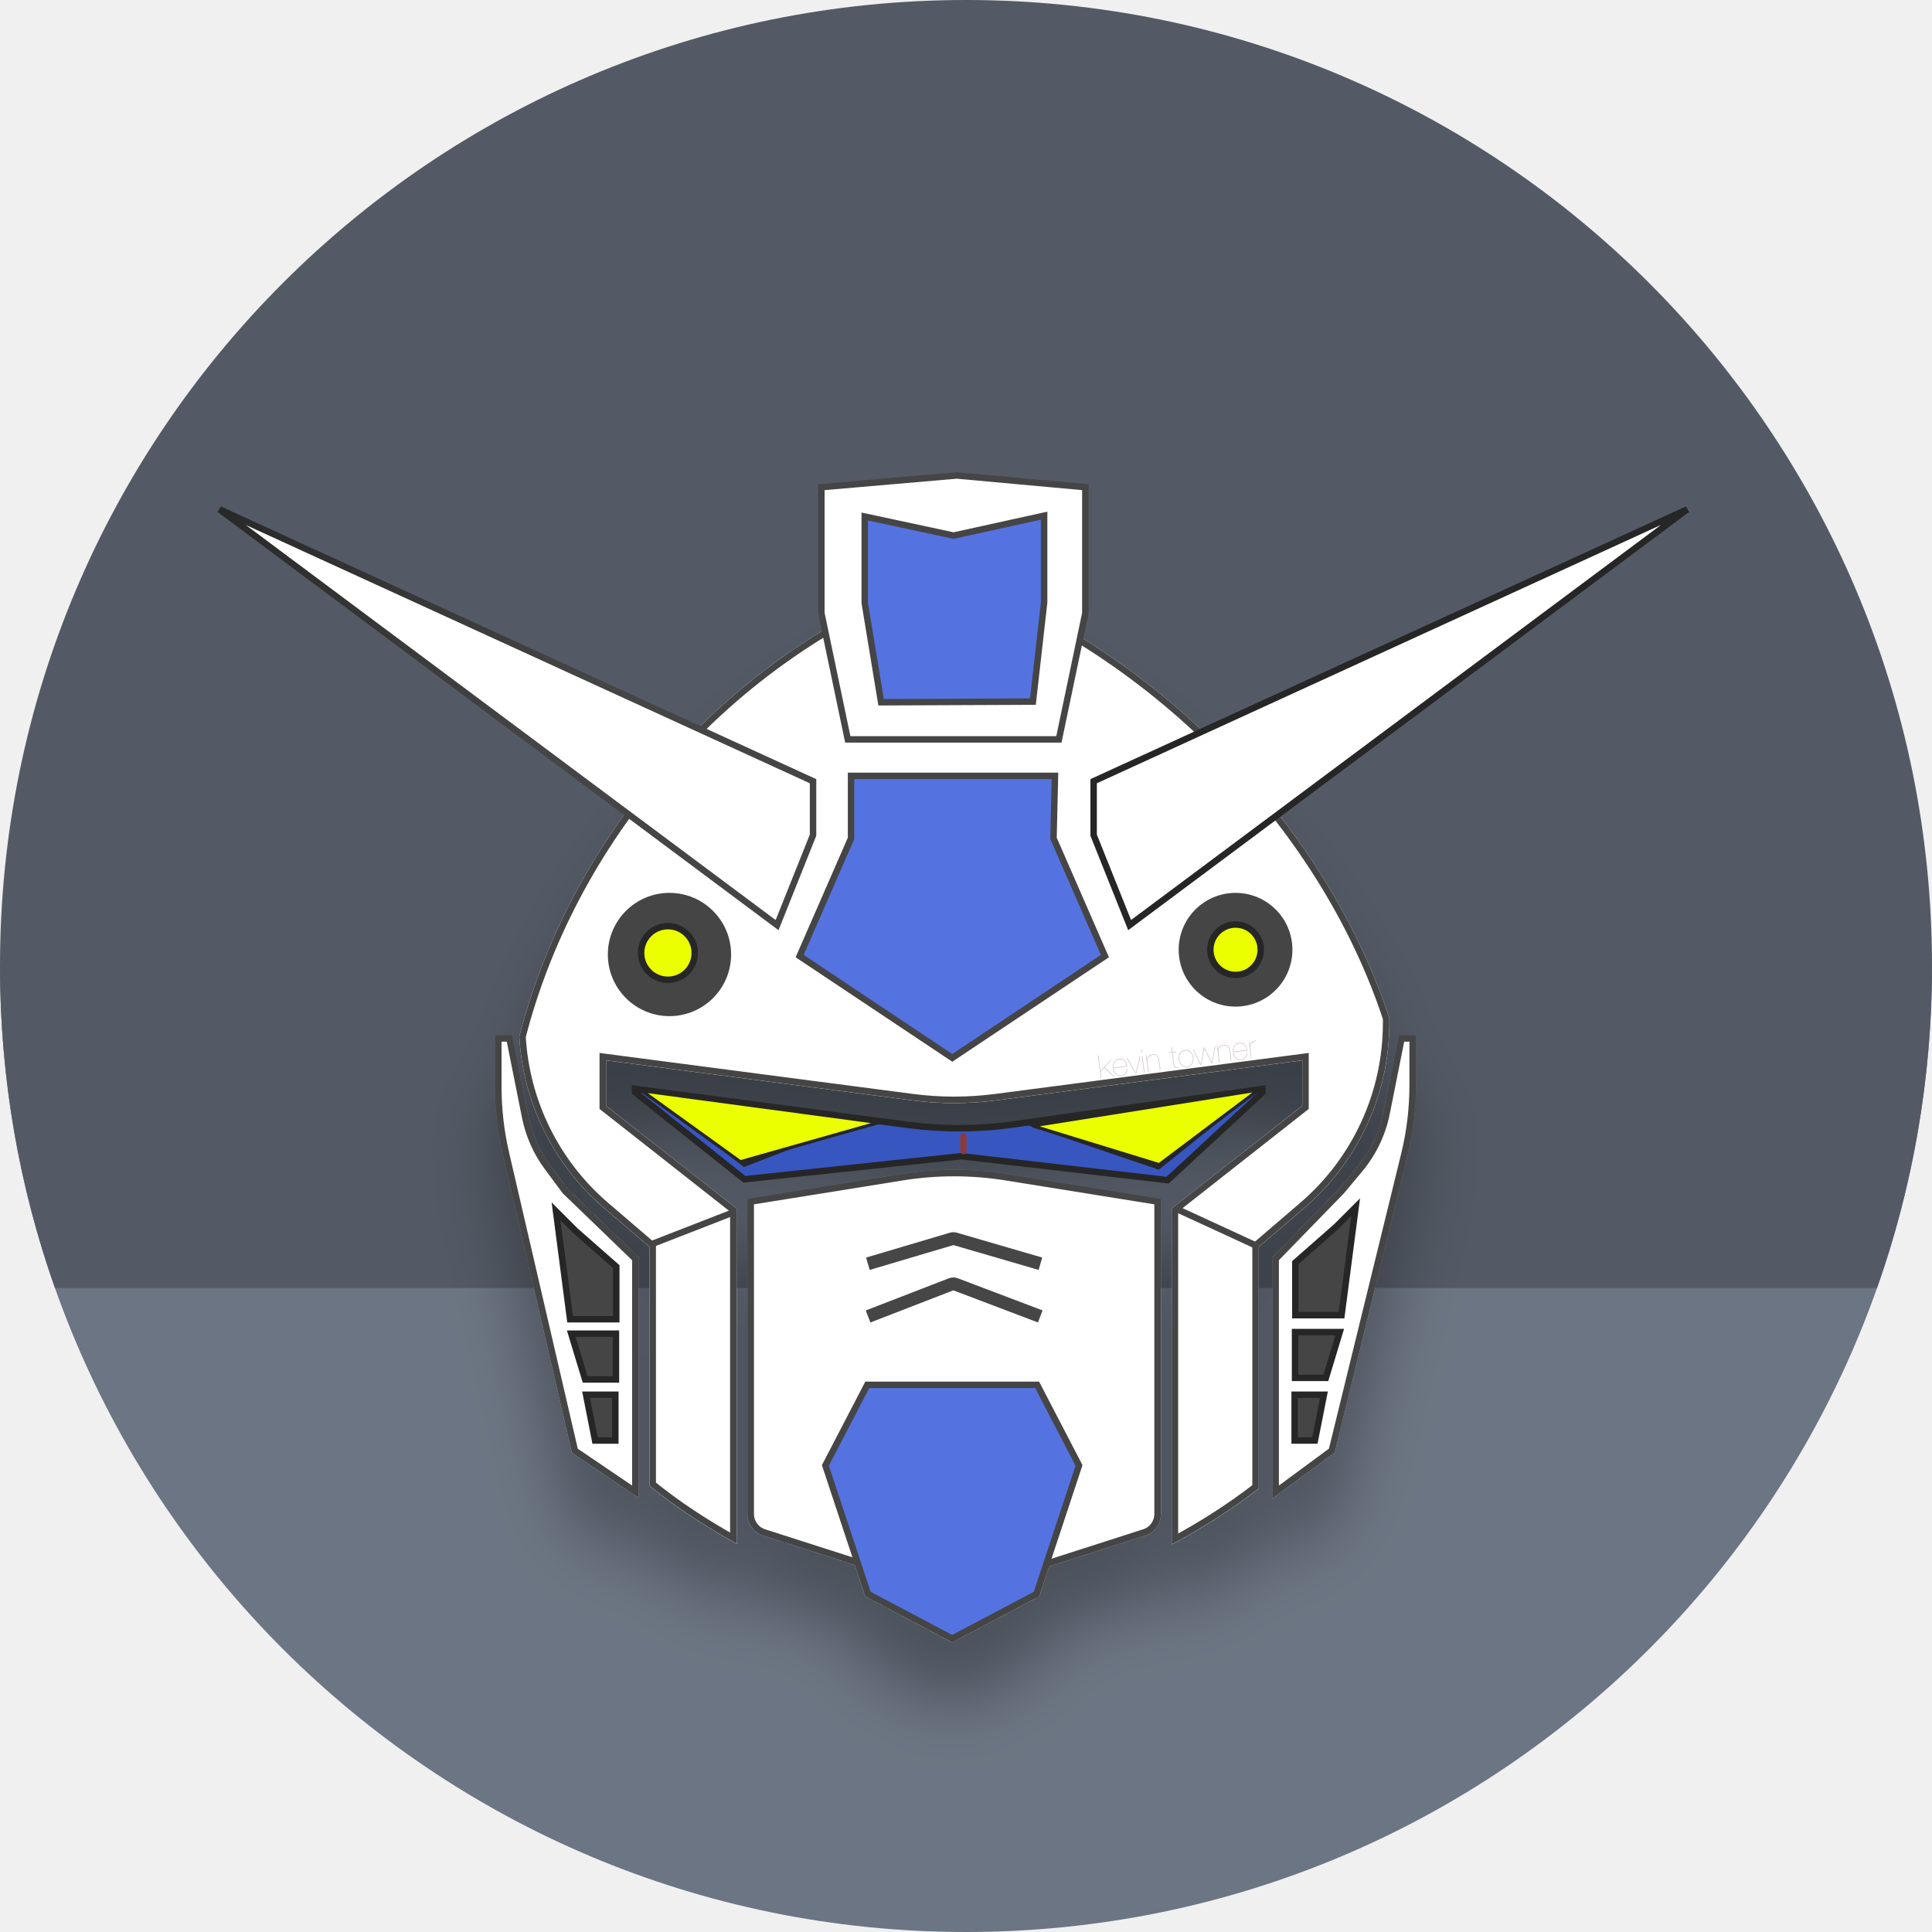
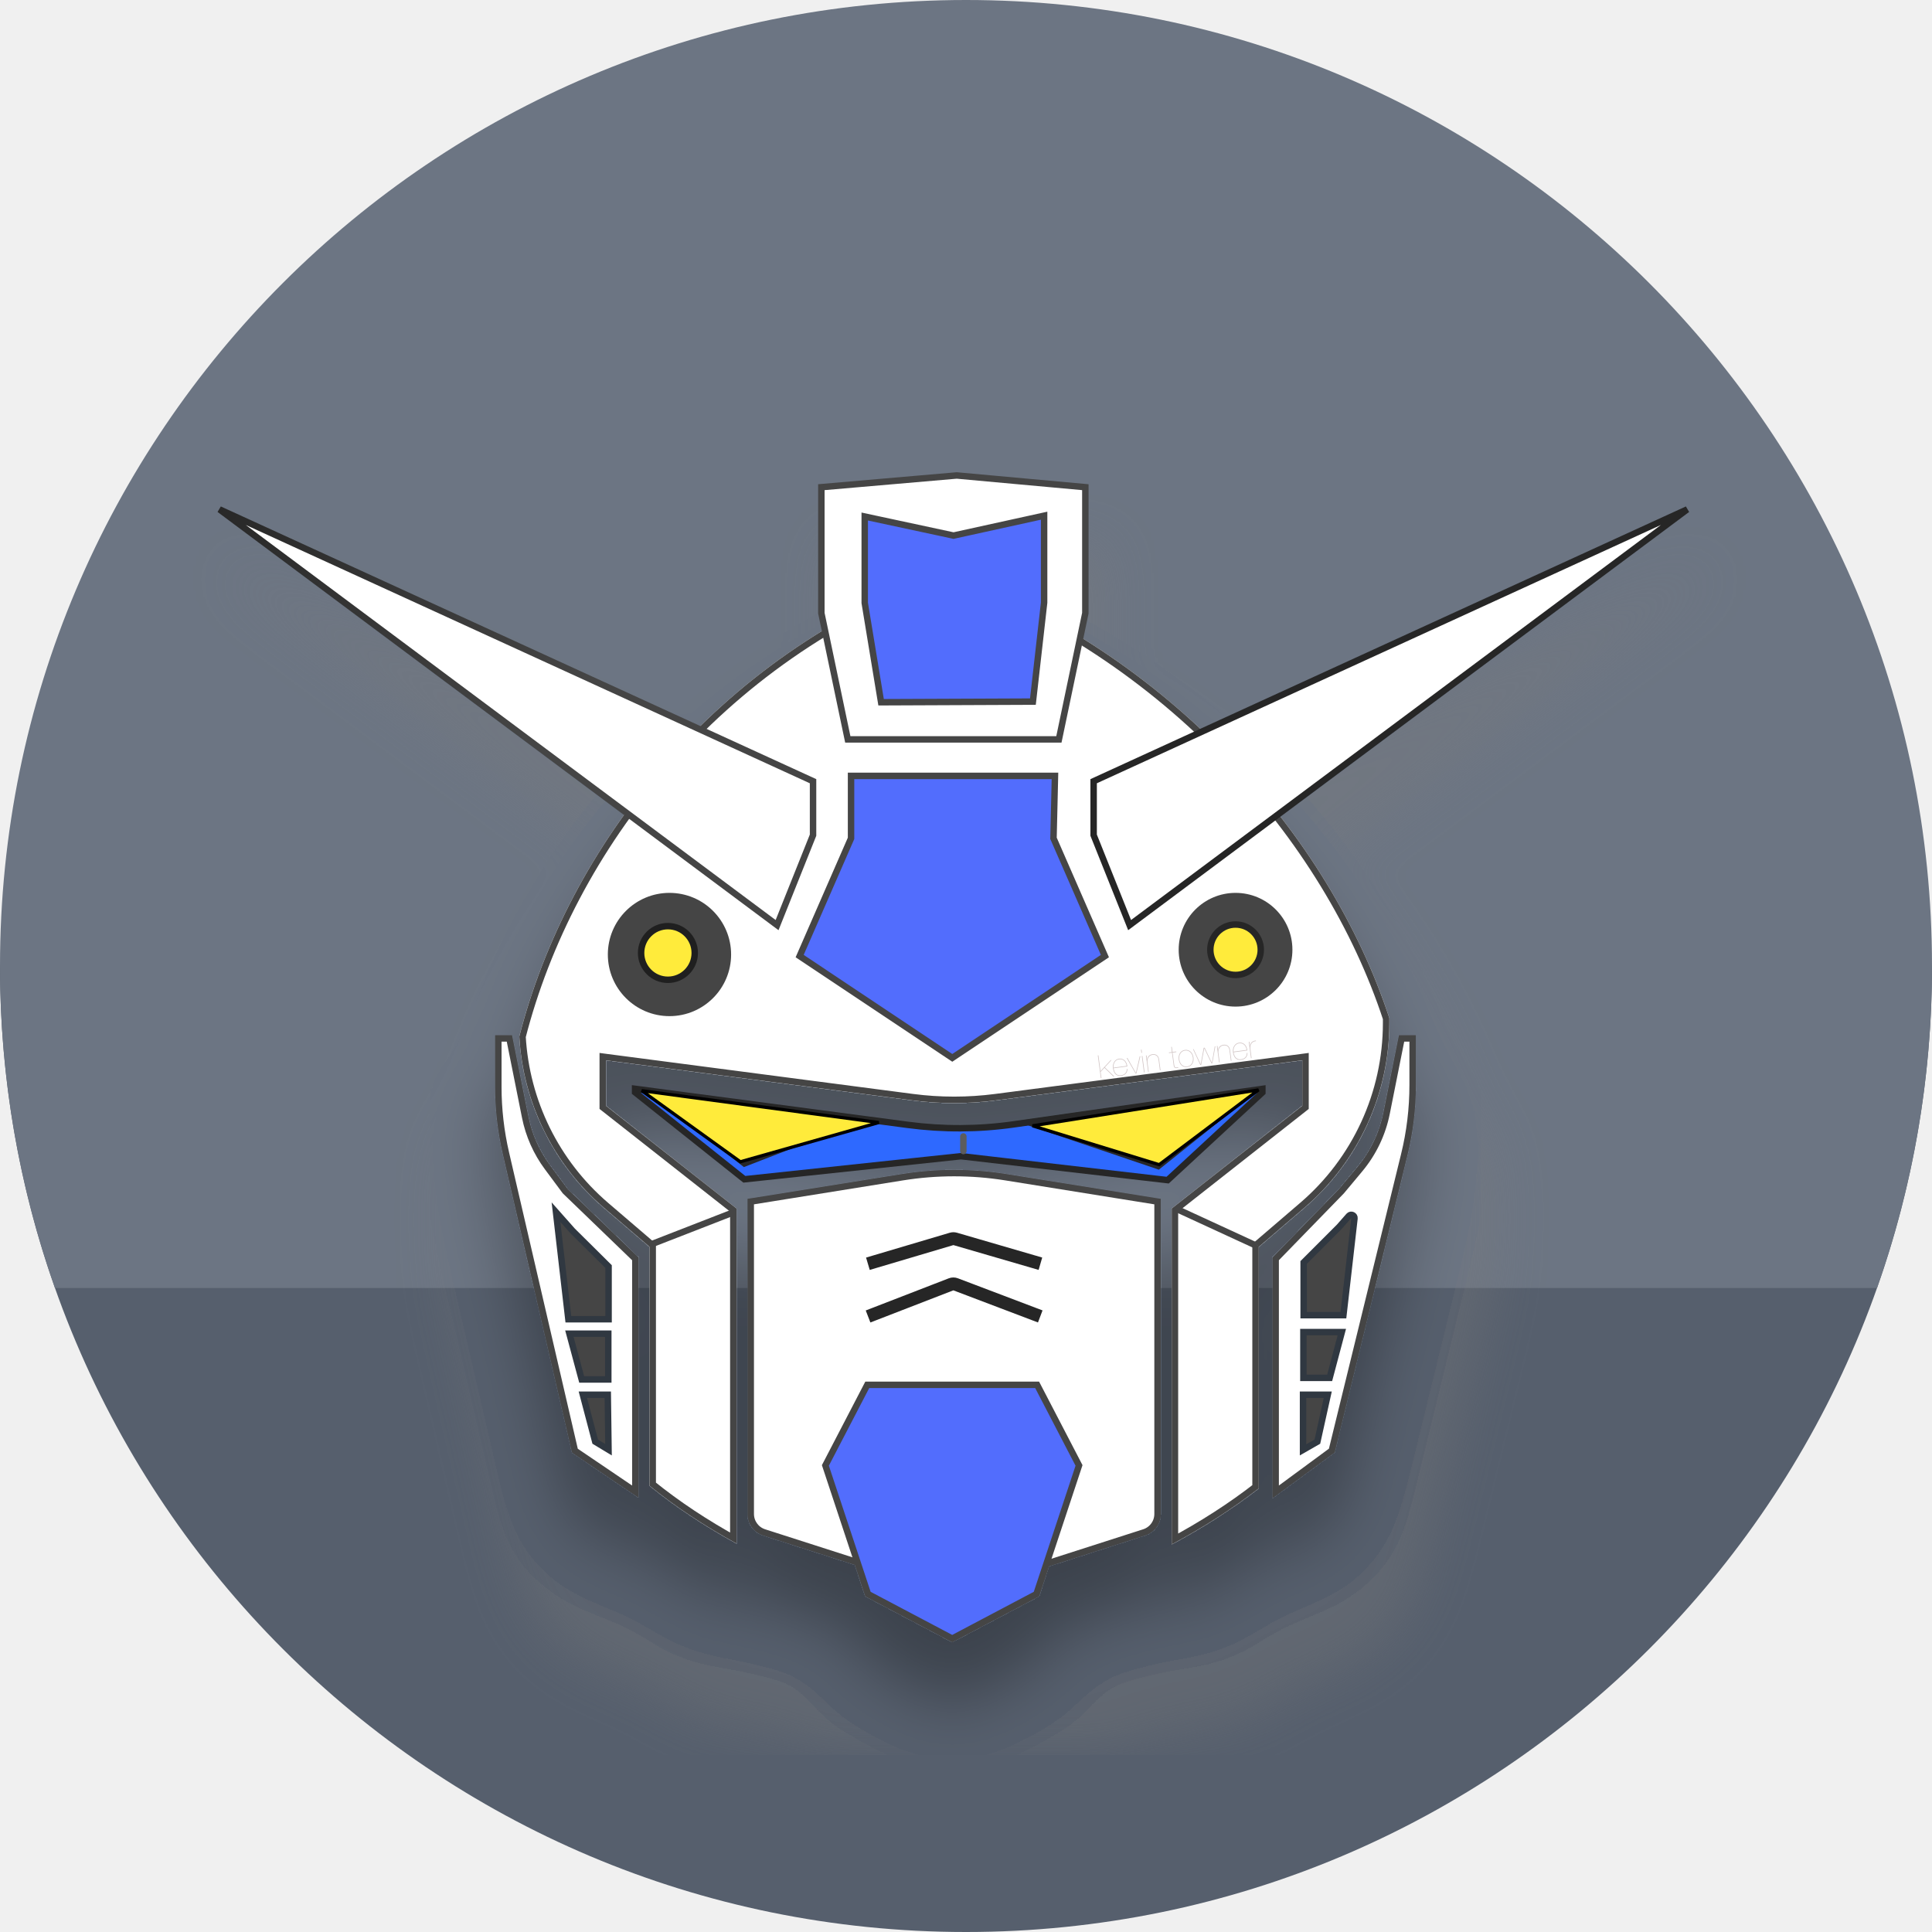
<svg xmlns="http://www.w3.org/2000/svg" width="60" height="60" viewBox="0 0 60 60" fill="none">
-   <path fill-rule="evenodd" clip-rule="evenodd" d="M30 60C46.569 60 60 46.569 60 30H0C0 46.569 13.431 60 30 60Z" fill="#6C7583" />
-   <path fill-rule="evenodd" clip-rule="evenodd" d="M58.293 40C59.398 36.872 60 33.506 60 30C60 13.431 46.569 0 30 0C13.431 0 0 13.431 0 30C0 33.506 0.602 36.872 1.707 40H58.293Z" fill="#545A65" />
-   <g filter="url(#filter0_d_537_2)">
-     <mask id="path-3-inside-1_537_2" fill="white">
-       <path fill-rule="evenodd" clip-rule="evenodd" d="M43.147 31.618V31.771C43.147 33.977 42.183 36.072 40.508 37.508L39.092 38.722V45.672V46.222C38.289 46.847 37.388 47.427 36.389 47.962V37.531L40.444 34.342V32.928L30.928 34.172C30.067 34.285 29.196 34.285 28.335 34.172L18.819 32.928V34.342L22.874 37.531V47.936C21.868 47.385 20.967 46.786 20.171 46.14V45.671V38.72L18.755 37.507C17.186 36.162 16.241 34.238 16.128 32.187C17.634 26.32 22.186 20.361 29.361 17.752C36.303 20.277 41.281 25.938 43.147 31.618Z" />
-     </mask>
-     <path fill-rule="evenodd" clip-rule="evenodd" d="M43.147 31.618V31.771C43.147 33.977 42.183 36.072 40.508 37.508L39.092 38.722V45.672V46.222C38.289 46.847 37.388 47.427 36.389 47.962V37.531L40.444 34.342V32.928L30.928 34.172C30.067 34.285 29.196 34.285 28.335 34.172L18.819 32.928V34.342L22.874 37.531V47.936C21.868 47.385 20.967 46.786 20.171 46.14V45.671V38.72L18.755 37.507C17.186 36.162 16.241 34.238 16.128 32.187C17.634 26.32 22.186 20.361 29.361 17.752C36.303 20.277 41.281 25.938 43.147 31.618Z" fill="white" />
-     <path d="M43.147 31.618H43.347V31.586L43.337 31.555L43.147 31.618ZM40.508 37.508L40.378 37.356L40.378 37.356L40.508 37.508ZM39.092 38.722L38.962 38.57L38.892 38.63V38.722H39.092ZM39.092 46.222L39.215 46.38L39.292 46.32V46.222H39.092ZM36.389 47.962H36.189V48.297L36.484 48.139L36.389 47.962ZM36.389 37.531L36.266 37.373L36.189 37.434V37.531H36.389ZM40.444 34.342L40.568 34.499L40.644 34.439V34.342H40.444ZM40.444 32.928H40.644V32.7L40.418 32.73L40.444 32.928ZM30.928 34.172L30.902 33.974L30.902 33.974L30.928 34.172ZM28.335 34.172L28.309 34.371L28.309 34.371L28.335 34.172ZM18.819 32.928L18.845 32.73L18.619 32.7V32.928H18.819ZM18.819 34.342H18.619V34.439L18.696 34.499L18.819 34.342ZM22.874 37.531H23.074V37.434L22.997 37.373L22.874 37.531ZM22.874 47.936L22.778 48.111L23.074 48.273V47.936H22.874ZM20.171 46.14H19.971V46.235L20.045 46.295L20.171 46.14ZM20.171 38.72H20.371V38.628L20.301 38.568L20.171 38.72ZM18.755 37.507L18.625 37.658L18.625 37.658L18.755 37.507ZM16.128 32.187L15.934 32.138L15.926 32.168L15.928 32.198L16.128 32.187ZM29.361 17.752L29.429 17.564L29.361 17.539L29.292 17.564L29.361 17.752ZM42.947 31.618V31.771H43.347V31.618H42.947ZM42.947 31.771C42.947 33.918 42.009 35.959 40.378 37.356L40.639 37.66C42.358 36.186 43.347 34.035 43.347 31.771H42.947ZM40.378 37.356L38.962 38.57L39.223 38.873L40.639 37.66L40.378 37.356ZM38.892 38.722V45.672H39.292V38.722H38.892ZM38.892 45.672V46.222H39.292V45.672H38.892ZM38.969 46.064C38.176 46.682 37.285 47.256 36.295 47.786L36.484 48.139C37.491 47.599 38.402 47.013 39.215 46.38L38.969 46.064ZM36.589 47.962V37.531H36.189V47.962H36.589ZM36.513 37.688L40.568 34.499L40.32 34.185L36.266 37.373L36.513 37.688ZM40.644 34.342V32.928H40.244V34.342H40.644ZM40.418 32.73L30.902 33.974L30.954 34.371L40.47 33.126L40.418 32.73ZM30.902 33.974C30.059 34.084 29.204 34.084 28.361 33.974L28.309 34.371C29.187 34.486 30.076 34.486 30.954 34.371L30.902 33.974ZM28.361 33.974L18.845 32.73L18.793 33.126L28.309 34.371L28.361 33.974ZM18.619 32.928V34.342H19.019V32.928H18.619ZM18.696 34.499L22.75 37.688L22.997 37.373L18.943 34.185L18.696 34.499ZM22.674 37.531V47.936H23.074V37.531H22.674ZM22.97 47.76C21.973 47.214 21.083 46.623 20.297 45.985L20.045 46.295C20.851 46.95 21.762 47.555 22.778 48.111L22.97 47.76ZM20.371 46.14V45.671H19.971V46.14H20.371ZM20.371 45.671V38.72H19.971V45.671H20.371ZM20.301 38.568L18.885 37.355L18.625 37.658L20.041 38.872L20.301 38.568ZM18.885 37.355C17.358 36.046 16.438 34.173 16.327 32.176L15.928 32.198C16.044 34.304 17.015 36.278 18.625 37.658L18.885 37.355ZM16.321 32.237C17.813 26.428 22.322 20.524 29.429 17.94L29.292 17.564C22.05 20.198 17.455 26.212 15.934 32.138L16.321 32.237ZM29.292 17.94C36.176 20.443 41.11 26.057 42.957 31.68L43.337 31.555C41.453 25.818 36.431 20.11 29.429 17.564L29.292 17.94Z" fill="#454545" mask="url(#path-3-inside-1_537_2)" />
-     <path d="M23.399 37.303L23.315 37.316V37.401V47.017C23.315 47.278 23.483 47.509 23.732 47.589L29.601 49.473L29.632 49.483L29.663 49.473L35.532 47.589C35.781 47.509 35.949 47.278 35.949 47.017V37.401V37.316L35.865 37.303L31.233 36.559C30.172 36.389 29.092 36.389 28.031 36.559L23.399 37.303Z" fill="white" stroke="#454545" stroke-width="0.2" />
-     <path d="M32.209 43.007L33.51 45.51L32.187 49.505L29.572 50.887L26.956 49.505L25.633 45.51L26.934 43.007L29.572 43.007L32.209 43.007Z" fill="#5573E0" stroke="#454545" stroke-width="0.2" />
-     <path d="M27.145 39.19L29.551 38.476C29.587 38.465 29.627 38.465 29.663 38.475L32.119 39.19" stroke="#464646" stroke-width="0.4" stroke-linecap="square" />
-     <path d="M27.145 40.812L29.536 39.886C29.582 39.869 29.633 39.868 29.679 39.886L32.119 40.812" stroke="#464646" stroke-width="0.4" stroke-linecap="square" />
-     <path d="M19.731 39.136V39.094L19.7 39.065L17.552 36.993L17.003 36.254C16.659 35.791 16.422 35.258 16.309 34.692L15.836 32.329L15.82 32.249H15.738H15.576H15.476V32.349V33.752C15.476 34.444 15.555 35.133 15.711 35.807L17.846 45.013L17.855 45.051L17.887 45.074L19.574 46.217L19.731 46.323V46.135V39.136Z" fill="white" stroke="#454545" stroke-width="0.2" />
-     <path d="M18.172 42.84L17.741 41.419H19.129V42.84H18.172Z" fill="#454545" stroke="#262626" stroke-width="0.2" />
-     <path d="M17.705 40.971L17.268 37.62L17.871 38.223L17.871 38.223L17.876 38.227L18.524 38.797L19.139 39.337V40.971H17.705Z" fill="#454545" stroke="#262626" stroke-width="0.2" />
-     <path d="M18.481 44.737L18.201 43.315H19.11V44.737H18.481Z" fill="#454545" stroke="#262626" stroke-width="0.2" />
-     <path d="M39.617 39.136V39.096L39.645 39.067L41.663 36.992L42.233 36.309C42.649 35.809 42.934 35.214 43.062 34.576L43.511 32.329L43.527 32.249H43.609H43.771H43.871V32.349V33.695C43.871 34.425 43.784 35.152 43.61 35.86L41.368 45.014L41.359 45.05L41.33 45.071L39.776 46.215L39.617 46.332V46.135V39.136Z" fill="white" stroke="#454545" stroke-width="0.2" />
-     <path d="M41.176 42.791L41.606 41.369H40.219V42.791H41.176Z" fill="#454545" stroke="#262626" stroke-width="0.2" />
-     <path d="M41.663 40.844L42.1 37.493L41.497 38.096L41.497 38.096L41.492 38.1L40.228 39.211V40.844H41.663Z" fill="#454545" stroke="#262626" stroke-width="0.2" />
-     <path d="M40.835 44.737L41.116 43.315H40.206V44.737H40.835Z" fill="#454545" stroke="#262626" stroke-width="0.2" />
+   <path fill-rule="evenodd" clip-rule="evenodd" d="M30 60C46.569 60 60 46.569 60 30H0C0 46.569 13.431 60 30 60Z" fill="#565F6D" />
+   <path fill-rule="evenodd" clip-rule="evenodd" d="M58.293 40C59.398 36.872 60 33.506 60 30C60 13.431 46.569 0 30 0C13.431 0 0 13.431 0 30C0 33.506 0.602 36.872 1.707 40H58.293Z" fill="#6C7583" />
+   <g filter="url(#filter0_d_406_2)">
+     <g filter="url(#filter1_d_406_2)">
+       <mask id="path-3-inside-1_406_2" fill="white">
+         <path fill-rule="evenodd" clip-rule="evenodd" d="M43.147 31.618V31.771C43.147 33.977 42.183 36.072 40.508 37.508L39.092 38.722V45.672V46.222C38.289 46.847 37.388 47.427 36.389 47.962V37.531L40.444 34.342V32.928L30.928 34.172C30.067 34.285 29.196 34.285 28.335 34.172L18.819 32.928V34.342L22.874 37.531V47.936C21.868 47.385 20.967 46.786 20.171 46.14V45.671V38.72L18.755 37.507C17.186 36.162 16.241 34.238 16.128 32.187C17.634 26.32 22.186 20.361 29.361 17.752C36.303 20.277 41.281 25.938 43.147 31.618Z" />
+       </mask>
+       <path fill-rule="evenodd" clip-rule="evenodd" d="M43.147 31.618V31.771C43.147 33.977 42.183 36.072 40.508 37.508L39.092 38.722V45.672V46.222C38.289 46.847 37.388 47.427 36.389 47.962V37.531L40.444 34.342V32.928L30.928 34.172C30.067 34.285 29.196 34.285 28.335 34.172L18.819 32.928V34.342L22.874 37.531V47.936C21.868 47.385 20.967 46.786 20.171 46.14V45.671V38.72L18.755 37.507C17.186 36.162 16.241 34.238 16.128 32.187C17.634 26.32 22.186 20.361 29.361 17.752C36.303 20.277 41.281 25.938 43.147 31.618Z" fill="white" />
+       <path d="M43.147 31.618H43.347V31.586L43.337 31.555L43.147 31.618ZM40.508 37.508L40.378 37.356L40.508 37.508ZM39.092 38.722L38.962 38.57L38.892 38.63V38.722H39.092ZM39.092 46.222L39.215 46.38L39.292 46.32V46.222H39.092ZM36.389 47.962H36.189V48.297L36.484 48.139L36.389 47.962ZM36.389 37.531L36.266 37.373L36.189 37.434V37.531H36.389ZM40.444 34.342L40.568 34.499L40.644 34.439V34.342H40.444ZM40.444 32.928H40.644V32.7L40.418 32.73L40.444 32.928ZM30.928 34.172L30.902 33.974L30.928 34.172ZM28.335 34.172L28.309 34.371L28.335 34.172ZM18.819 32.928L18.845 32.73L18.619 32.7V32.928H18.819ZM18.819 34.342H18.619V34.439L18.696 34.499L18.819 34.342ZM22.874 37.531H23.074V37.434L22.997 37.373L22.874 37.531ZM22.874 47.936L22.778 48.111L23.074 48.273V47.936H22.874ZM20.171 46.14H19.971V46.235L20.045 46.295L20.171 46.14ZM20.171 38.72H20.371V38.628L20.301 38.568L20.171 38.72ZM18.755 37.507L18.625 37.658H18.625L18.755 37.507ZM16.128 32.187L15.934 32.138L15.926 32.168L15.928 32.198L16.128 32.187ZM29.361 17.752L29.429 17.564L29.361 17.539L29.292 17.564L29.361 17.752ZM42.947 31.618V31.771H43.347V31.618H42.947ZM42.947 31.771C42.947 33.918 42.009 35.959 40.378 37.356L40.639 37.66C42.358 36.186 43.347 34.035 43.347 31.771H42.947ZM40.378 37.356L38.962 38.57L39.223 38.873L40.639 37.66L40.378 37.356ZM38.892 38.722V45.672H39.292V38.722H38.892ZM38.892 45.672V46.222H39.292V45.672H38.892ZM38.969 46.064C38.176 46.682 37.285 47.256 36.295 47.786L36.484 48.139C37.491 47.599 38.402 47.013 39.215 46.38L38.969 46.064ZM36.589 47.962V37.531H36.189V47.962H36.589ZM36.513 37.688L40.568 34.499L40.32 34.185L36.266 37.373L36.513 37.688ZM40.644 34.342V32.928H40.244V34.342H40.644ZM40.418 32.73L30.902 33.974L30.954 34.371L40.47 33.126L40.418 32.73ZM30.902 33.974C30.059 34.084 29.204 34.084 28.361 33.974L28.309 34.371C29.187 34.486 30.076 34.486 30.954 34.371L30.902 33.974ZM28.361 33.974L18.845 32.73L18.793 33.126L28.309 34.371L28.361 33.974ZM18.619 32.928V34.342H19.019V32.928H18.619ZM18.696 34.499L22.75 37.688L22.997 37.373L18.943 34.185L18.696 34.499ZM22.674 37.531V47.936H23.074V37.531H22.674ZM22.97 47.76C21.973 47.214 21.083 46.623 20.297 45.985L20.045 46.295C20.851 46.95 21.762 47.555 22.778 48.111L22.97 47.76ZM20.371 46.14V45.671H19.971V46.14H20.371ZM20.371 45.671V38.72H19.971V45.671H20.371ZM20.301 38.568L18.885 37.355L18.625 37.658L20.041 38.872L20.301 38.568ZM18.885 37.355C17.358 36.046 16.438 34.173 16.327 32.176L15.928 32.198C16.044 34.304 17.015 36.278 18.625 37.658L18.885 37.355ZM16.321 32.237C17.813 26.428 22.322 20.524 29.429 17.94L29.292 17.564C22.05 20.198 17.455 26.212 15.934 32.138L16.321 32.237ZM29.292 17.94C36.176 20.443 41.11 26.057 42.957 31.68L43.337 31.555C41.453 25.818 36.431 20.11 29.429 17.564L29.292 17.94Z" fill="#454545" mask="url(#path-3-inside-1_406_2)" />
+       <path d="M23.399 37.303L23.315 37.316V37.401V47.017C23.315 47.278 23.483 47.509 23.732 47.589L29.601 49.473L29.632 49.483L29.663 49.473L35.532 47.589C35.781 47.509 35.949 47.278 35.949 47.017V37.401V37.316L35.865 37.303L31.233 36.559C30.172 36.389 29.092 36.389 28.031 36.559L23.399 37.303Z" fill="white" stroke="#454545" stroke-width="0.2" />
+       <path d="M32.209 43.007L33.51 45.51L32.187 49.505L29.572 50.887L26.956 49.505L25.633 45.51L26.934 43.007L29.572 43.007L32.209 43.007Z" fill="#526DFD" stroke="#454545" stroke-width="0.2" />
+       <path d="M27.145 39.19L29.551 38.476C29.587 38.465 29.627 38.465 29.663 38.475L32.119 39.19" stroke="#262626" stroke-width="0.4" stroke-linecap="square" />
+       <path d="M27.145 40.812L29.536 39.886C29.582 39.869 29.633 39.868 29.679 39.886L32.119 40.812" stroke="#262626" stroke-width="0.4" stroke-linecap="square" />
+       <path d="M19.731 39.136V39.094L19.7 39.065L17.552 36.993L17.003 36.254C16.659 35.791 16.422 35.258 16.309 34.692L15.836 32.329L15.82 32.249H15.738H15.576H15.476V32.349V33.752C15.476 34.444 15.555 35.133 15.711 35.807L17.846 45.013L17.855 45.051L17.887 45.074L19.574 46.217L19.731 46.323V46.135V39.136Z" fill="white" stroke="#454545" stroke-width="0.2" />
+       <path d="M18.065 42.84L17.683 41.419H18.891V42.84H18.065Z" fill="#454545" stroke="#303841" stroke-width="0.2" />
+       <path d="M17.775 38.218L17.775 38.218L17.779 38.223L18.355 38.793L18.9 39.334V40.971H17.651L17.267 37.645L17.775 38.218Z" fill="#454545" stroke="#303841" stroke-width="0.2" />
+       <path d="M18.485 44.772L18.101 43.315H18.875L18.898 45.021L18.485 44.772Z" fill="#454545" stroke="#303841" stroke-width="0.2" />
+       <path d="M39.617 39.136V39.096L39.645 39.067L41.663 36.992L42.233 36.309C42.649 35.809 42.934 35.214 43.062 34.576L43.511 32.329L43.527 32.249H43.609H43.771H43.871V32.349V33.695C43.871 34.425 43.784 35.152 43.61 35.86L41.368 45.014L41.359 45.05L41.33 45.071L39.776 46.215L39.617 46.332V46.135V39.136Z" fill="white" stroke="#454545" stroke-width="0.2" />
+       <path d="M41.294 42.791L41.672 41.369H40.478V42.791H41.294Z" fill="#454545" stroke="#303841" stroke-width="0.2" />
+       <path d="M41.6 38.091L41.6 38.091L41.596 38.096L40.486 39.207V40.844H41.721L42.065 37.838C42.076 37.741 41.955 37.687 41.89 37.761L41.6 38.091Z" fill="#454545" stroke="#303841" stroke-width="0.2" />
+       <path d="M40.912 44.772L41.235 43.315H40.467V45.027L40.912 44.772Z" fill="#454545" stroke="#303841" stroke-width="0.2" />
+     </g>
+     <circle cx="20.791" cy="29.643" r="1.914" fill="#454545" />
+     <circle cx="20.743" cy="29.595" r="0.833" fill="#FFEB3B" stroke="#1F1F1F" stroke-width="0.2" />
+     <circle cx="38.371" cy="29.495" r="1.766" fill="#454545" />
+     <circle cx="38.371" cy="29.495" r="0.783" fill="#FFEB3B" stroke="#262626" stroke-width="0.2" />
+     <path d="M29.855 35.908L29.844 35.907L29.833 35.908L23.116 36.624L19.723 33.922V33.814L28.194 34.934C29.289 35.079 30.398 35.074 31.491 34.917L39.204 33.816L39.204 33.927L36.262 36.65L29.855 35.908Z" fill="#2E69FF" stroke="#262626" stroke-width="0.2" />
+     <path d="M20.021 33.794L27.019 34.727L23.102 36.245L20.021 33.794Z" fill="#262626" />
+     <path d="M39.234 33.727L31.806 34.908L35.989 36.325L39.234 33.727Z" fill="#262626" />
+     <path d="M22.992 36.08L19.93 33.873L27.292 34.861L22.992 36.08Z" fill="#FFEB3B" stroke="black" stroke-width="0.1" />
+     <path d="M35.999 36.17L39.084 33.848L32.067 34.963L35.999 36.17Z" fill="#FFEB3B" stroke="black" stroke-width="0.1" />
+     <line x1="29.918" y1="35.293" x2="29.918" y2="35.746" stroke="#5C5C5C" stroke-width="0.2" stroke-linecap="round" />
+     <path d="M26.43 26.014V24.096L29.574 24.096L32.763 24.096L32.718 26.012L32.717 26.034L32.726 26.054L34.314 29.692L29.574 32.853L24.834 29.692L26.422 26.054L26.43 26.035V26.014Z" fill="#526DFD" stroke="#454545" stroke-width="0.2" />
+     <path d="M25.25 25.937L24.133 28.73L6.816 15.819L25.25 24.261L25.25 25.937Z" fill="white" stroke="url(#paint0_linear_406_2)" stroke-width="0.2" />
+     <path d="M33.964 25.937L35.081 28.73L52.398 15.819L33.964 24.261L33.964 25.937Z" fill="white" stroke="url(#paint1_linear_406_2)" stroke-width="0.2" />
+     <path d="M25.508 19.041V15.13L29.712 14.766L33.706 15.13V19.041L32.885 22.963H26.329L25.508 19.041Z" fill="white" stroke="#454545" stroke-width="0.2" />
+     <path d="M26.855 18.725L26.855 16.041L29.591 16.628L29.613 16.633L29.635 16.628L32.426 16.015L32.426 18.716L32.078 21.789L27.363 21.809L26.855 18.725Z" fill="#526DFD" stroke="#454545" stroke-width="0.2" stroke-linecap="round" />
+     <path d="M20.3 38.614L22.7 37.68" stroke="#454545" stroke-width="0.2" stroke-linecap="square" />
+     <path d="M38.86 38.614L36.66 37.6" stroke="#454545" stroke-width="0.2" stroke-linecap="square" />
  </g>
-   <circle cx="20.791" cy="29.643" r="1.914" fill="#454545" />
-   <circle cx="20.743" cy="29.595" r="0.833" fill="#EBFF00" stroke="#262626" stroke-width="0.2" />
-   <circle cx="38.371" cy="29.495" r="1.766" fill="#454545" />
-   <circle cx="38.371" cy="29.495" r="0.783" fill="#EBFF00" stroke="#262626" stroke-width="0.2" />
-   <path d="M29.855 35.908L29.844 35.907L29.833 35.908L23.116 36.624L19.723 33.922V33.814L28.194 34.934C29.289 35.079 30.398 35.074 31.491 34.917L39.204 33.816L39.204 33.927L36.261 36.65L29.855 35.908Z" fill="#3856C0" stroke="#262626" stroke-width="0.2" />
-   <path d="M20.021 33.794L27.019 34.727L23.102 36.245L20.021 33.794Z" fill="#262626" />
-   <path d="M39.234 33.727L31.806 34.908L35.989 36.325L39.234 33.727Z" fill="#262626" />
-   <path d="M22.992 36.08L19.93 33.873L27.292 34.861L22.992 36.08Z" fill="#EBFF00" stroke="#262626" stroke-width="0.1" />
-   <path d="M35.999 36.17L39.084 33.848L32.067 34.963L35.999 36.17Z" fill="#EBFF00" stroke="#262626" stroke-width="0.1" />
-   <line x1="29.918" y1="35.293" x2="29.918" y2="35.746" stroke="#893A3A" stroke-width="0.2" stroke-linecap="round" />
-   <path d="M26.43 24.096L29.574 24.096L32.763 24.096L32.718 26.012L32.717 26.034L32.726 26.054L34.314 29.692L29.574 32.853L24.834 29.692L26.422 26.054L26.43 26.035V26.014V24.096Z" fill="#5573E0" stroke="#454545" stroke-width="0.2" />
-   <path d="M25.25 25.937L24.133 28.73L6.816 15.819L25.25 24.261L25.25 25.937Z" fill="white" stroke="url(#paint0_linear_537_2)" stroke-width="0.2" />
-   <path d="M33.964 25.937L35.081 28.73L52.398 15.819L33.964 24.261L33.964 25.937Z" fill="white" stroke="url(#paint1_linear_537_2)" stroke-width="0.2" />
-   <path d="M33.706 19.041L32.885 22.963H26.329L25.508 19.041V15.13L29.712 14.766L33.706 15.13V19.041Z" fill="white" stroke="#454545" stroke-width="0.2" />
-   <path d="M26.855 18.725L26.855 16.041L29.591 16.628L29.613 16.633L29.635 16.628L32.426 16.015L32.426 18.716L32.078 21.789L27.363 21.809L26.855 18.725Z" fill="#5573E0" stroke="#454545" stroke-width="0.2" stroke-linecap="round" />
-   <path d="M20.3 38.614L22.7 37.68" stroke="#454545" stroke-width="0.2" stroke-linecap="square" />
-   <path d="M38.86 38.614L36.66 37.6" stroke="#454545" stroke-width="0.2" stroke-linecap="square" />
-   <path d="M34.181 33.289L34.299 33.163L34.578 33.432L34.604 33.428L34.312 33.147L34.52 32.921L34.491 32.925L34.178 33.264L34.113 32.774L34.093 32.776L34.187 33.484L34.207 33.481L34.181 33.289ZM34.584 33.176L35.011 33.119C35.007 33.084 34.999 33.051 34.986 33.02C34.974 32.988 34.957 32.961 34.935 32.939C34.914 32.916 34.888 32.899 34.857 32.888C34.826 32.876 34.791 32.873 34.752 32.878C34.723 32.882 34.696 32.892 34.671 32.907C34.645 32.923 34.624 32.943 34.606 32.969C34.589 32.995 34.576 33.024 34.568 33.059C34.56 33.094 34.558 33.132 34.564 33.175C34.569 33.212 34.578 33.247 34.591 33.279C34.604 33.31 34.621 33.337 34.642 33.359C34.663 33.38 34.688 33.396 34.718 33.405C34.748 33.415 34.783 33.417 34.822 33.411C34.88 33.403 34.927 33.38 34.963 33.343C34.998 33.304 35.015 33.255 35.014 33.194L34.995 33.197C34.993 33.254 34.977 33.3 34.945 33.333C34.914 33.365 34.871 33.385 34.818 33.392C34.782 33.397 34.75 33.395 34.723 33.386C34.696 33.376 34.674 33.362 34.655 33.342C34.636 33.322 34.621 33.298 34.609 33.27C34.598 33.242 34.59 33.21 34.584 33.176ZM34.988 33.102L34.582 33.156C34.579 33.12 34.581 33.087 34.589 33.057C34.596 33.027 34.608 33.001 34.623 32.979C34.639 32.956 34.657 32.938 34.68 32.924C34.703 32.91 34.728 32.902 34.756 32.898C34.789 32.894 34.819 32.896 34.846 32.905C34.873 32.914 34.896 32.927 34.915 32.946C34.935 32.965 34.951 32.988 34.964 33.016C34.976 33.042 34.984 33.071 34.988 33.102ZM35.394 32.805L35.277 33.319L35.275 33.319L35.013 32.856L34.99 32.859L35.267 33.34L35.292 33.337L35.416 32.802L35.394 32.805ZM35.466 32.696L35.453 32.595L35.433 32.598L35.446 32.698L35.466 32.696ZM35.547 33.303L35.479 32.794L35.459 32.796L35.527 33.306L35.547 33.303ZM35.588 32.779L35.656 33.289L35.675 33.286L35.637 32.998C35.633 32.969 35.634 32.941 35.638 32.915C35.643 32.888 35.651 32.864 35.664 32.843C35.677 32.821 35.694 32.803 35.716 32.788C35.738 32.773 35.764 32.764 35.794 32.76C35.816 32.757 35.837 32.758 35.857 32.761C35.877 32.765 35.896 32.773 35.912 32.784C35.929 32.796 35.944 32.811 35.955 32.831C35.966 32.851 35.974 32.875 35.978 32.905L36.022 33.24L36.042 33.237L35.997 32.899C35.993 32.87 35.985 32.844 35.973 32.823C35.961 32.801 35.946 32.783 35.928 32.77C35.91 32.757 35.889 32.747 35.865 32.742C35.843 32.737 35.818 32.736 35.791 32.74C35.766 32.743 35.744 32.75 35.724 32.76C35.705 32.769 35.688 32.781 35.674 32.796C35.66 32.811 35.649 32.827 35.641 32.845C35.633 32.863 35.628 32.882 35.626 32.902L35.624 32.902L35.608 32.776L35.588 32.779ZM36.416 32.689L36.532 32.674L36.529 32.654L36.414 32.669L36.392 32.509L36.373 32.511L36.394 32.672L36.301 32.684L36.303 32.704L36.397 32.692L36.449 33.086C36.454 33.123 36.465 33.147 36.483 33.158C36.501 33.169 36.522 33.173 36.545 33.17C36.56 33.168 36.571 33.167 36.576 33.165C36.582 33.164 36.587 33.162 36.593 33.161L36.591 33.141C36.587 33.143 36.582 33.145 36.574 33.146C36.566 33.147 36.557 33.149 36.547 33.15C36.539 33.151 36.532 33.152 36.523 33.152C36.515 33.152 36.508 33.149 36.5 33.145C36.493 33.141 36.486 33.133 36.48 33.123C36.475 33.113 36.471 33.099 36.468 33.08L36.416 32.689ZM36.625 32.9C36.621 32.869 36.621 32.837 36.626 32.806C36.631 32.776 36.641 32.748 36.656 32.723C36.671 32.697 36.69 32.676 36.714 32.659C36.739 32.641 36.768 32.63 36.803 32.626C36.836 32.621 36.867 32.624 36.895 32.635C36.923 32.645 36.948 32.66 36.968 32.681C36.989 32.701 37.006 32.726 37.019 32.754C37.032 32.783 37.041 32.813 37.045 32.845C37.049 32.877 37.048 32.909 37.043 32.94C37.039 32.971 37.029 32.999 37.014 33.024C36.999 33.049 36.98 33.07 36.955 33.088C36.931 33.104 36.902 33.115 36.868 33.119C36.834 33.124 36.803 33.121 36.775 33.112C36.747 33.101 36.723 33.086 36.702 33.066C36.681 33.045 36.664 33.02 36.651 32.992C36.638 32.963 36.63 32.933 36.625 32.9ZM36.606 32.903C36.61 32.938 36.62 32.971 36.634 33.002C36.648 33.033 36.666 33.059 36.689 33.081C36.712 33.102 36.739 33.119 36.769 33.13C36.799 33.14 36.833 33.143 36.87 33.138C36.908 33.133 36.94 33.122 36.966 33.103C36.993 33.085 37.014 33.062 37.03 33.035C37.046 33.008 37.057 32.978 37.063 32.945C37.069 32.911 37.069 32.877 37.065 32.842C37.06 32.807 37.05 32.774 37.036 32.744C37.022 32.713 37.004 32.686 36.98 32.664C36.958 32.643 36.932 32.626 36.901 32.616C36.871 32.604 36.837 32.601 36.8 32.606C36.762 32.611 36.73 32.623 36.704 32.642C36.678 32.66 36.656 32.683 36.639 32.71C36.623 32.737 36.613 32.767 36.607 32.801C36.602 32.834 36.601 32.868 36.606 32.903ZM37.725 32.495L37.636 33.005L37.634 33.005L37.412 32.536L37.381 32.541L37.289 33.051L37.287 33.051L37.07 32.582L37.051 32.584L37.276 33.073L37.304 33.069L37.399 32.559L37.401 32.558L37.624 33.027L37.65 33.023L37.745 32.492L37.725 32.495ZM37.791 32.486L37.859 32.996L37.879 32.993L37.84 32.705C37.837 32.676 37.837 32.648 37.841 32.622C37.846 32.595 37.855 32.571 37.867 32.55C37.88 32.528 37.898 32.51 37.919 32.495C37.941 32.48 37.967 32.471 37.997 32.467C38.019 32.464 38.04 32.464 38.06 32.468C38.081 32.472 38.099 32.479 38.116 32.491C38.133 32.502 38.147 32.518 38.158 32.538C38.169 32.557 38.177 32.582 38.181 32.612L38.226 32.947L38.245 32.944L38.2 32.606C38.197 32.576 38.188 32.551 38.176 32.53C38.164 32.508 38.149 32.49 38.131 32.477C38.113 32.464 38.092 32.454 38.069 32.449C38.046 32.444 38.021 32.443 37.995 32.447C37.97 32.45 37.947 32.457 37.928 32.467C37.908 32.476 37.891 32.488 37.877 32.503C37.864 32.517 37.853 32.534 37.844 32.552C37.837 32.569 37.832 32.589 37.83 32.609L37.828 32.609L37.811 32.483L37.791 32.486ZM38.311 32.68L38.737 32.623C38.734 32.588 38.726 32.555 38.713 32.524C38.701 32.492 38.684 32.465 38.662 32.443C38.641 32.42 38.615 32.403 38.584 32.392C38.553 32.38 38.518 32.377 38.478 32.383C38.45 32.386 38.423 32.396 38.398 32.411C38.372 32.427 38.351 32.448 38.333 32.474C38.316 32.499 38.303 32.529 38.295 32.563C38.286 32.598 38.285 32.637 38.291 32.679C38.296 32.717 38.305 32.751 38.318 32.783C38.331 32.815 38.348 32.841 38.369 32.863C38.39 32.885 38.415 32.9 38.445 32.91C38.475 32.919 38.51 32.921 38.549 32.915C38.607 32.907 38.654 32.884 38.69 32.847C38.725 32.809 38.742 32.759 38.741 32.699L38.722 32.701C38.721 32.759 38.704 32.804 38.672 32.837C38.641 32.869 38.598 32.889 38.545 32.896C38.508 32.901 38.477 32.899 38.45 32.89C38.423 32.88 38.401 32.866 38.382 32.846C38.363 32.827 38.348 32.803 38.336 32.775C38.325 32.746 38.316 32.715 38.311 32.68ZM38.715 32.606L38.309 32.66C38.306 32.624 38.308 32.592 38.316 32.562C38.323 32.532 38.334 32.506 38.35 32.483C38.365 32.461 38.385 32.442 38.407 32.428C38.43 32.415 38.455 32.406 38.483 32.402C38.516 32.398 38.546 32.4 38.573 32.409C38.599 32.418 38.623 32.432 38.642 32.451C38.662 32.469 38.678 32.492 38.69 32.52C38.703 32.546 38.711 32.575 38.715 32.606ZM38.87 32.861L38.832 32.573C38.828 32.545 38.828 32.517 38.833 32.49C38.837 32.462 38.846 32.438 38.86 32.416C38.874 32.393 38.893 32.374 38.916 32.36C38.94 32.344 38.97 32.335 39.005 32.333L39.003 32.313C38.972 32.316 38.946 32.323 38.924 32.333C38.902 32.344 38.884 32.356 38.869 32.371C38.855 32.386 38.843 32.402 38.836 32.421C38.828 32.439 38.823 32.457 38.821 32.477L38.819 32.477L38.802 32.352L38.782 32.354L38.85 32.864L38.87 32.861Z" fill="#D1C5C5" />
+   <path d="M34.181 33.289L34.299 33.163L34.578 33.432L34.604 33.428L34.312 33.147L34.52 32.921L34.491 32.925L34.178 33.264L34.113 32.774L34.093 32.776L34.187 33.484L34.207 33.481L34.181 33.289ZM34.584 33.176L35.011 33.119C35.007 33.084 34.999 33.051 34.986 33.02C34.974 32.988 34.957 32.961 34.935 32.939C34.914 32.916 34.888 32.899 34.857 32.888C34.826 32.876 34.791 32.873 34.752 32.878C34.723 32.882 34.696 32.892 34.671 32.907C34.645 32.923 34.624 32.943 34.606 32.969C34.589 32.995 34.576 33.024 34.568 33.059C34.56 33.094 34.558 33.132 34.564 33.175C34.569 33.212 34.578 33.247 34.591 33.279C34.604 33.31 34.621 33.337 34.642 33.359C34.663 33.38 34.688 33.396 34.718 33.405C34.748 33.415 34.783 33.417 34.822 33.411C34.88 33.403 34.927 33.38 34.962 33.343C34.998 33.304 35.015 33.255 35.014 33.194L34.995 33.197C34.993 33.254 34.977 33.3 34.945 33.333C34.914 33.365 34.871 33.385 34.818 33.392C34.782 33.397 34.75 33.395 34.723 33.386C34.696 33.376 34.674 33.362 34.655 33.342C34.636 33.322 34.621 33.298 34.609 33.27C34.598 33.242 34.59 33.21 34.584 33.176ZM34.988 33.102L34.582 33.156C34.579 33.12 34.581 33.087 34.589 33.057C34.596 33.027 34.608 33.001 34.623 32.979C34.638 32.956 34.657 32.938 34.68 32.924C34.703 32.91 34.728 32.902 34.756 32.898C34.789 32.894 34.819 32.896 34.846 32.905C34.873 32.914 34.896 32.927 34.915 32.946C34.935 32.965 34.951 32.988 34.963 33.016C34.976 33.042 34.984 33.071 34.988 33.102ZM35.394 32.805L35.277 33.319L35.275 33.319L35.013 32.856L34.99 32.859L35.267 33.34L35.292 33.337L35.416 32.802L35.394 32.805ZM35.466 32.696L35.453 32.595L35.433 32.598L35.446 32.698L35.466 32.696ZM35.547 33.303L35.479 32.794L35.459 32.796L35.527 33.306L35.547 33.303ZM35.588 32.779L35.656 33.289L35.675 33.286L35.637 32.998C35.633 32.969 35.634 32.941 35.638 32.915C35.643 32.888 35.651 32.864 35.664 32.843C35.677 32.821 35.694 32.803 35.716 32.788C35.738 32.773 35.764 32.764 35.794 32.76C35.816 32.757 35.837 32.758 35.857 32.761C35.877 32.765 35.896 32.773 35.912 32.784C35.929 32.796 35.944 32.811 35.955 32.831C35.966 32.851 35.974 32.875 35.978 32.905L36.022 33.24L36.042 33.237L35.997 32.899C35.993 32.87 35.985 32.844 35.973 32.823C35.961 32.801 35.946 32.783 35.928 32.77C35.91 32.757 35.889 32.747 35.865 32.742C35.843 32.737 35.818 32.736 35.791 32.74C35.766 32.743 35.744 32.75 35.724 32.76C35.705 32.769 35.688 32.781 35.674 32.796C35.66 32.811 35.649 32.827 35.641 32.845C35.633 32.863 35.628 32.882 35.626 32.902L35.624 32.902L35.608 32.776L35.588 32.779ZM36.416 32.689L36.532 32.674L36.529 32.654L36.414 32.669L36.392 32.509L36.373 32.511L36.394 32.672L36.301 32.684L36.303 32.704L36.397 32.692L36.449 33.086C36.454 33.123 36.465 33.147 36.483 33.158C36.501 33.169 36.522 33.173 36.545 33.17C36.56 33.168 36.571 33.167 36.576 33.165C36.581 33.164 36.587 33.162 36.593 33.161L36.591 33.141C36.587 33.143 36.582 33.145 36.574 33.146C36.566 33.147 36.557 33.149 36.547 33.15C36.539 33.151 36.532 33.152 36.523 33.152C36.515 33.152 36.508 33.149 36.5 33.145C36.493 33.141 36.486 33.133 36.48 33.123C36.475 33.113 36.471 33.099 36.468 33.08L36.416 32.689ZM36.625 32.9C36.621 32.869 36.621 32.837 36.626 32.806C36.631 32.776 36.641 32.748 36.656 32.723C36.671 32.697 36.69 32.676 36.714 32.659C36.739 32.641 36.768 32.63 36.803 32.626C36.836 32.621 36.867 32.624 36.895 32.635C36.923 32.645 36.948 32.66 36.968 32.681C36.989 32.701 37.006 32.726 37.019 32.754C37.032 32.783 37.041 32.813 37.045 32.845C37.049 32.877 37.048 32.909 37.043 32.94C37.039 32.971 37.029 32.999 37.014 33.024C36.999 33.049 36.98 33.07 36.955 33.088C36.931 33.104 36.902 33.115 36.868 33.119C36.834 33.124 36.803 33.121 36.775 33.112C36.747 33.101 36.723 33.086 36.702 33.066C36.681 33.045 36.664 33.02 36.651 32.992C36.638 32.963 36.63 32.933 36.625 32.9ZM36.606 32.903C36.61 32.938 36.62 32.971 36.634 33.002C36.648 33.033 36.666 33.059 36.689 33.081C36.712 33.102 36.739 33.119 36.769 33.13C36.799 33.14 36.833 33.143 36.87 33.138C36.908 33.133 36.94 33.122 36.966 33.103C36.993 33.085 37.014 33.062 37.03 33.035C37.046 33.008 37.057 32.978 37.063 32.945C37.069 32.911 37.069 32.877 37.065 32.842C37.06 32.807 37.05 32.774 37.036 32.744C37.022 32.713 37.004 32.686 36.98 32.664C36.958 32.643 36.932 32.626 36.901 32.616C36.871 32.604 36.837 32.601 36.8 32.606C36.762 32.611 36.73 32.623 36.704 32.642C36.678 32.66 36.656 32.683 36.639 32.71C36.623 32.737 36.613 32.767 36.607 32.801C36.601 32.834 36.601 32.868 36.606 32.903ZM37.725 32.495L37.636 33.005L37.634 33.005L37.412 32.536L37.381 32.541L37.289 33.051L37.287 33.051L37.07 32.582L37.051 32.584L37.276 33.073L37.304 33.069L37.399 32.559L37.401 32.558L37.624 33.027L37.65 33.023L37.745 32.492L37.725 32.495ZM37.791 32.486L37.859 32.996L37.879 32.993L37.84 32.705C37.837 32.676 37.837 32.648 37.841 32.622C37.846 32.595 37.855 32.571 37.867 32.55C37.88 32.528 37.898 32.51 37.919 32.495C37.941 32.48 37.967 32.471 37.997 32.467C38.019 32.464 38.04 32.464 38.06 32.468C38.081 32.472 38.099 32.479 38.116 32.491C38.133 32.502 38.147 32.518 38.158 32.538C38.169 32.557 38.177 32.582 38.181 32.612L38.226 32.947L38.245 32.944L38.2 32.606C38.197 32.576 38.188 32.551 38.176 32.53C38.164 32.508 38.149 32.49 38.131 32.477C38.113 32.464 38.092 32.454 38.069 32.449C38.046 32.444 38.021 32.443 37.995 32.447C37.97 32.45 37.947 32.457 37.928 32.467C37.908 32.476 37.891 32.488 37.877 32.503C37.864 32.517 37.853 32.534 37.844 32.552C37.837 32.569 37.832 32.589 37.83 32.609L37.828 32.609L37.811 32.483L37.791 32.486ZM38.311 32.68L38.737 32.623C38.734 32.588 38.726 32.555 38.713 32.524C38.701 32.492 38.684 32.465 38.662 32.443C38.641 32.42 38.615 32.403 38.584 32.392C38.553 32.38 38.518 32.377 38.478 32.383C38.45 32.386 38.423 32.396 38.398 32.411C38.372 32.427 38.351 32.448 38.333 32.474C38.316 32.499 38.303 32.529 38.295 32.563C38.286 32.598 38.285 32.637 38.291 32.679C38.296 32.717 38.305 32.751 38.318 32.783C38.331 32.815 38.348 32.841 38.369 32.863C38.39 32.885 38.415 32.9 38.445 32.91C38.475 32.919 38.51 32.921 38.549 32.915C38.607 32.907 38.654 32.884 38.69 32.847C38.725 32.809 38.742 32.759 38.741 32.699L38.722 32.701C38.721 32.759 38.704 32.804 38.672 32.837C38.641 32.869 38.598 32.889 38.545 32.896C38.508 32.901 38.477 32.899 38.45 32.89C38.423 32.88 38.401 32.866 38.382 32.846C38.363 32.827 38.348 32.803 38.336 32.775C38.325 32.746 38.316 32.715 38.311 32.68ZM38.715 32.606L38.309 32.66C38.306 32.624 38.308 32.592 38.316 32.562C38.323 32.532 38.334 32.506 38.35 32.483C38.365 32.461 38.385 32.442 38.407 32.428C38.43 32.415 38.455 32.406 38.483 32.402C38.516 32.398 38.546 32.4 38.573 32.409C38.599 32.418 38.623 32.432 38.642 32.451C38.662 32.469 38.678 32.492 38.69 32.52C38.703 32.546 38.711 32.575 38.715 32.606ZM38.87 32.861L38.832 32.573C38.828 32.545 38.828 32.517 38.833 32.49C38.837 32.462 38.846 32.438 38.86 32.416C38.874 32.393 38.893 32.374 38.916 32.36C38.94 32.344 38.97 32.335 39.005 32.333L39.003 32.313C38.972 32.316 38.946 32.323 38.924 32.333C38.902 32.344 38.884 32.356 38.869 32.371C38.855 32.386 38.843 32.402 38.836 32.421C38.828 32.439 38.823 32.457 38.821 32.477L38.819 32.477L38.802 32.352L38.782 32.354L38.85 32.864L38.87 32.861Z" fill="#D1C5C5" />
  <defs>
-     <filter id="filter0_d_537_2" x="13.376" y="17.752" width="32.595" height="37.248" filterUnits="userSpaceOnUse" color-interpolation-filters="sRGB">
+     <filter id="filter0_d_406_2" x="5" y="14.665" width="50.214" height="39.835" filterUnits="userSpaceOnUse" color-interpolation-filters="sRGB">
+       <feFlood flood-opacity="0" result="BackgroundImageFix" />
+       <feColorMatrix in="SourceAlpha" type="matrix" values="0 0 0 0 0 0 0 0 0 0 0 0 0 0 0 0 0 0 127 0" result="hardAlpha" />
+       <feOffset dx="0.5" dy="2" />
+       <feGaussianBlur stdDeviation="0.75" />
+       <feComposite in2="hardAlpha" operator="out" />
+       <feColorMatrix type="matrix" values="0 0 0 0 0.483 0 0 0 0 0.483 0 0 0 0 0.483 0 0 0 0.3 0" />
+       <feBlend mode="normal" in2="BackgroundImageFix" result="effect1_dropShadow_406_2" />
+       <feBlend mode="normal" in="SourceGraphic" in2="effect1_dropShadow_406_2" result="shape" />
+     </filter>
+     <filter id="filter1_d_406_2" x="13.376" y="17.752" width="32.595" height="37.248" filterUnits="userSpaceOnUse" color-interpolation-filters="sRGB">
      <feFlood flood-opacity="0" result="BackgroundImageFix" />
      <feColorMatrix in="SourceAlpha" type="matrix" values="0 0 0 0 0 0 0 0 0 0 0 0 0 0 0 0 0 0 127 0" result="hardAlpha" />
      <feOffset dy="2" />
      <feGaussianBlur stdDeviation="1" />
      <feComposite in2="hardAlpha" operator="out" />
      <feColorMatrix type="matrix" values="0 0 0 0 0 0 0 0 0 0 0 0 0 0 0 0 0 0 0.3 0" />
-       <feBlend mode="normal" in2="BackgroundImageFix" result="effect1_dropShadow_537_2" />
-       <feBlend mode="normal" in="SourceGraphic" in2="effect1_dropShadow_537_2" result="shape" />
+       <feBlend mode="normal" in2="BackgroundImageFix" result="effect1_dropShadow_406_2" />
+       <feBlend mode="normal" in="SourceGraphic" in2="effect1_dropShadow_406_2" result="shape" />
    </filter>
-     <linearGradient id="paint0_linear_537_2" x1="8.724" y1="12.668" x2="24.397" y2="28.674" gradientUnits="userSpaceOnUse">
+     <linearGradient id="paint0_linear_406_2" x1="8.724" y1="12.668" x2="24.397" y2="28.674" gradientUnits="userSpaceOnUse">
      <stop stop-color="#262626" />
      <stop offset="0.569" stop-color="#454545" />
    </linearGradient>
-     <linearGradient id="paint1_linear_537_2" x1="50.49" y1="12.668" x2="34.817" y2="28.674" gradientUnits="userSpaceOnUse">
+     <linearGradient id="paint1_linear_406_2" x1="50.49" y1="12.668" x2="34.817" y2="28.674" gradientUnits="userSpaceOnUse">
      <stop stop-color="#262626" />
      <stop offset="0.392" stop-color="#262626" />
    </linearGradient>
  </defs>
</svg>
